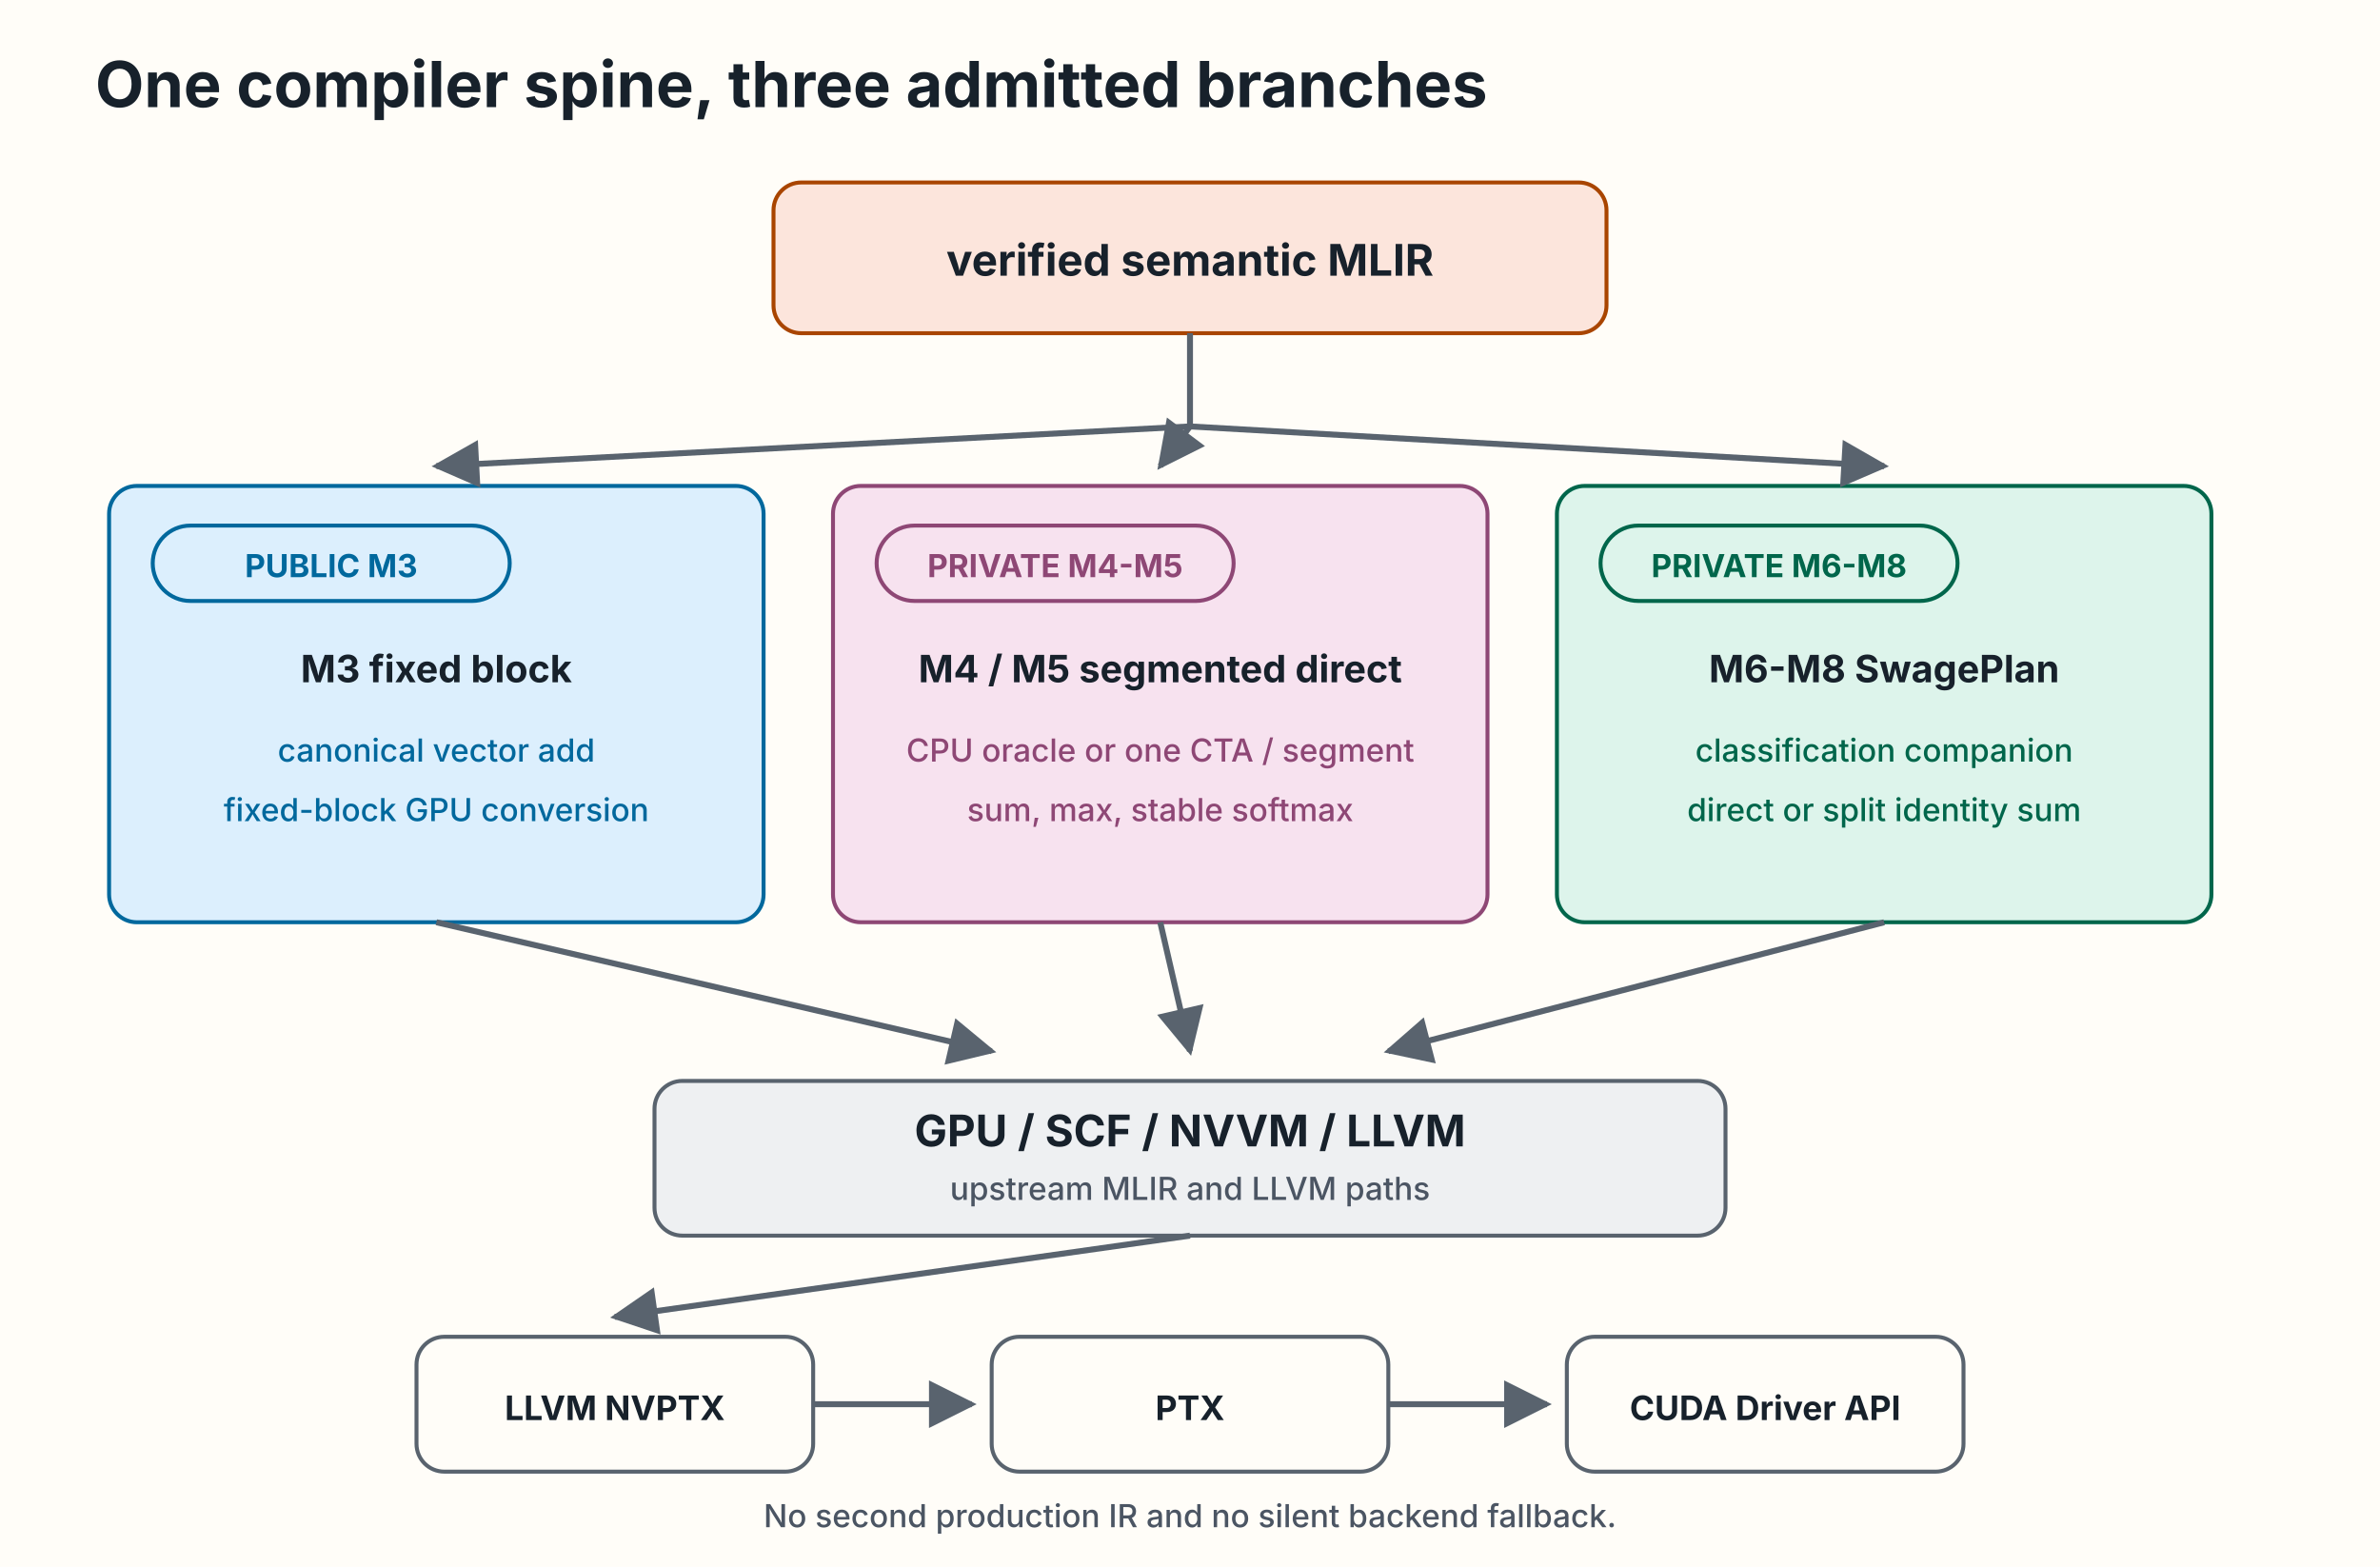
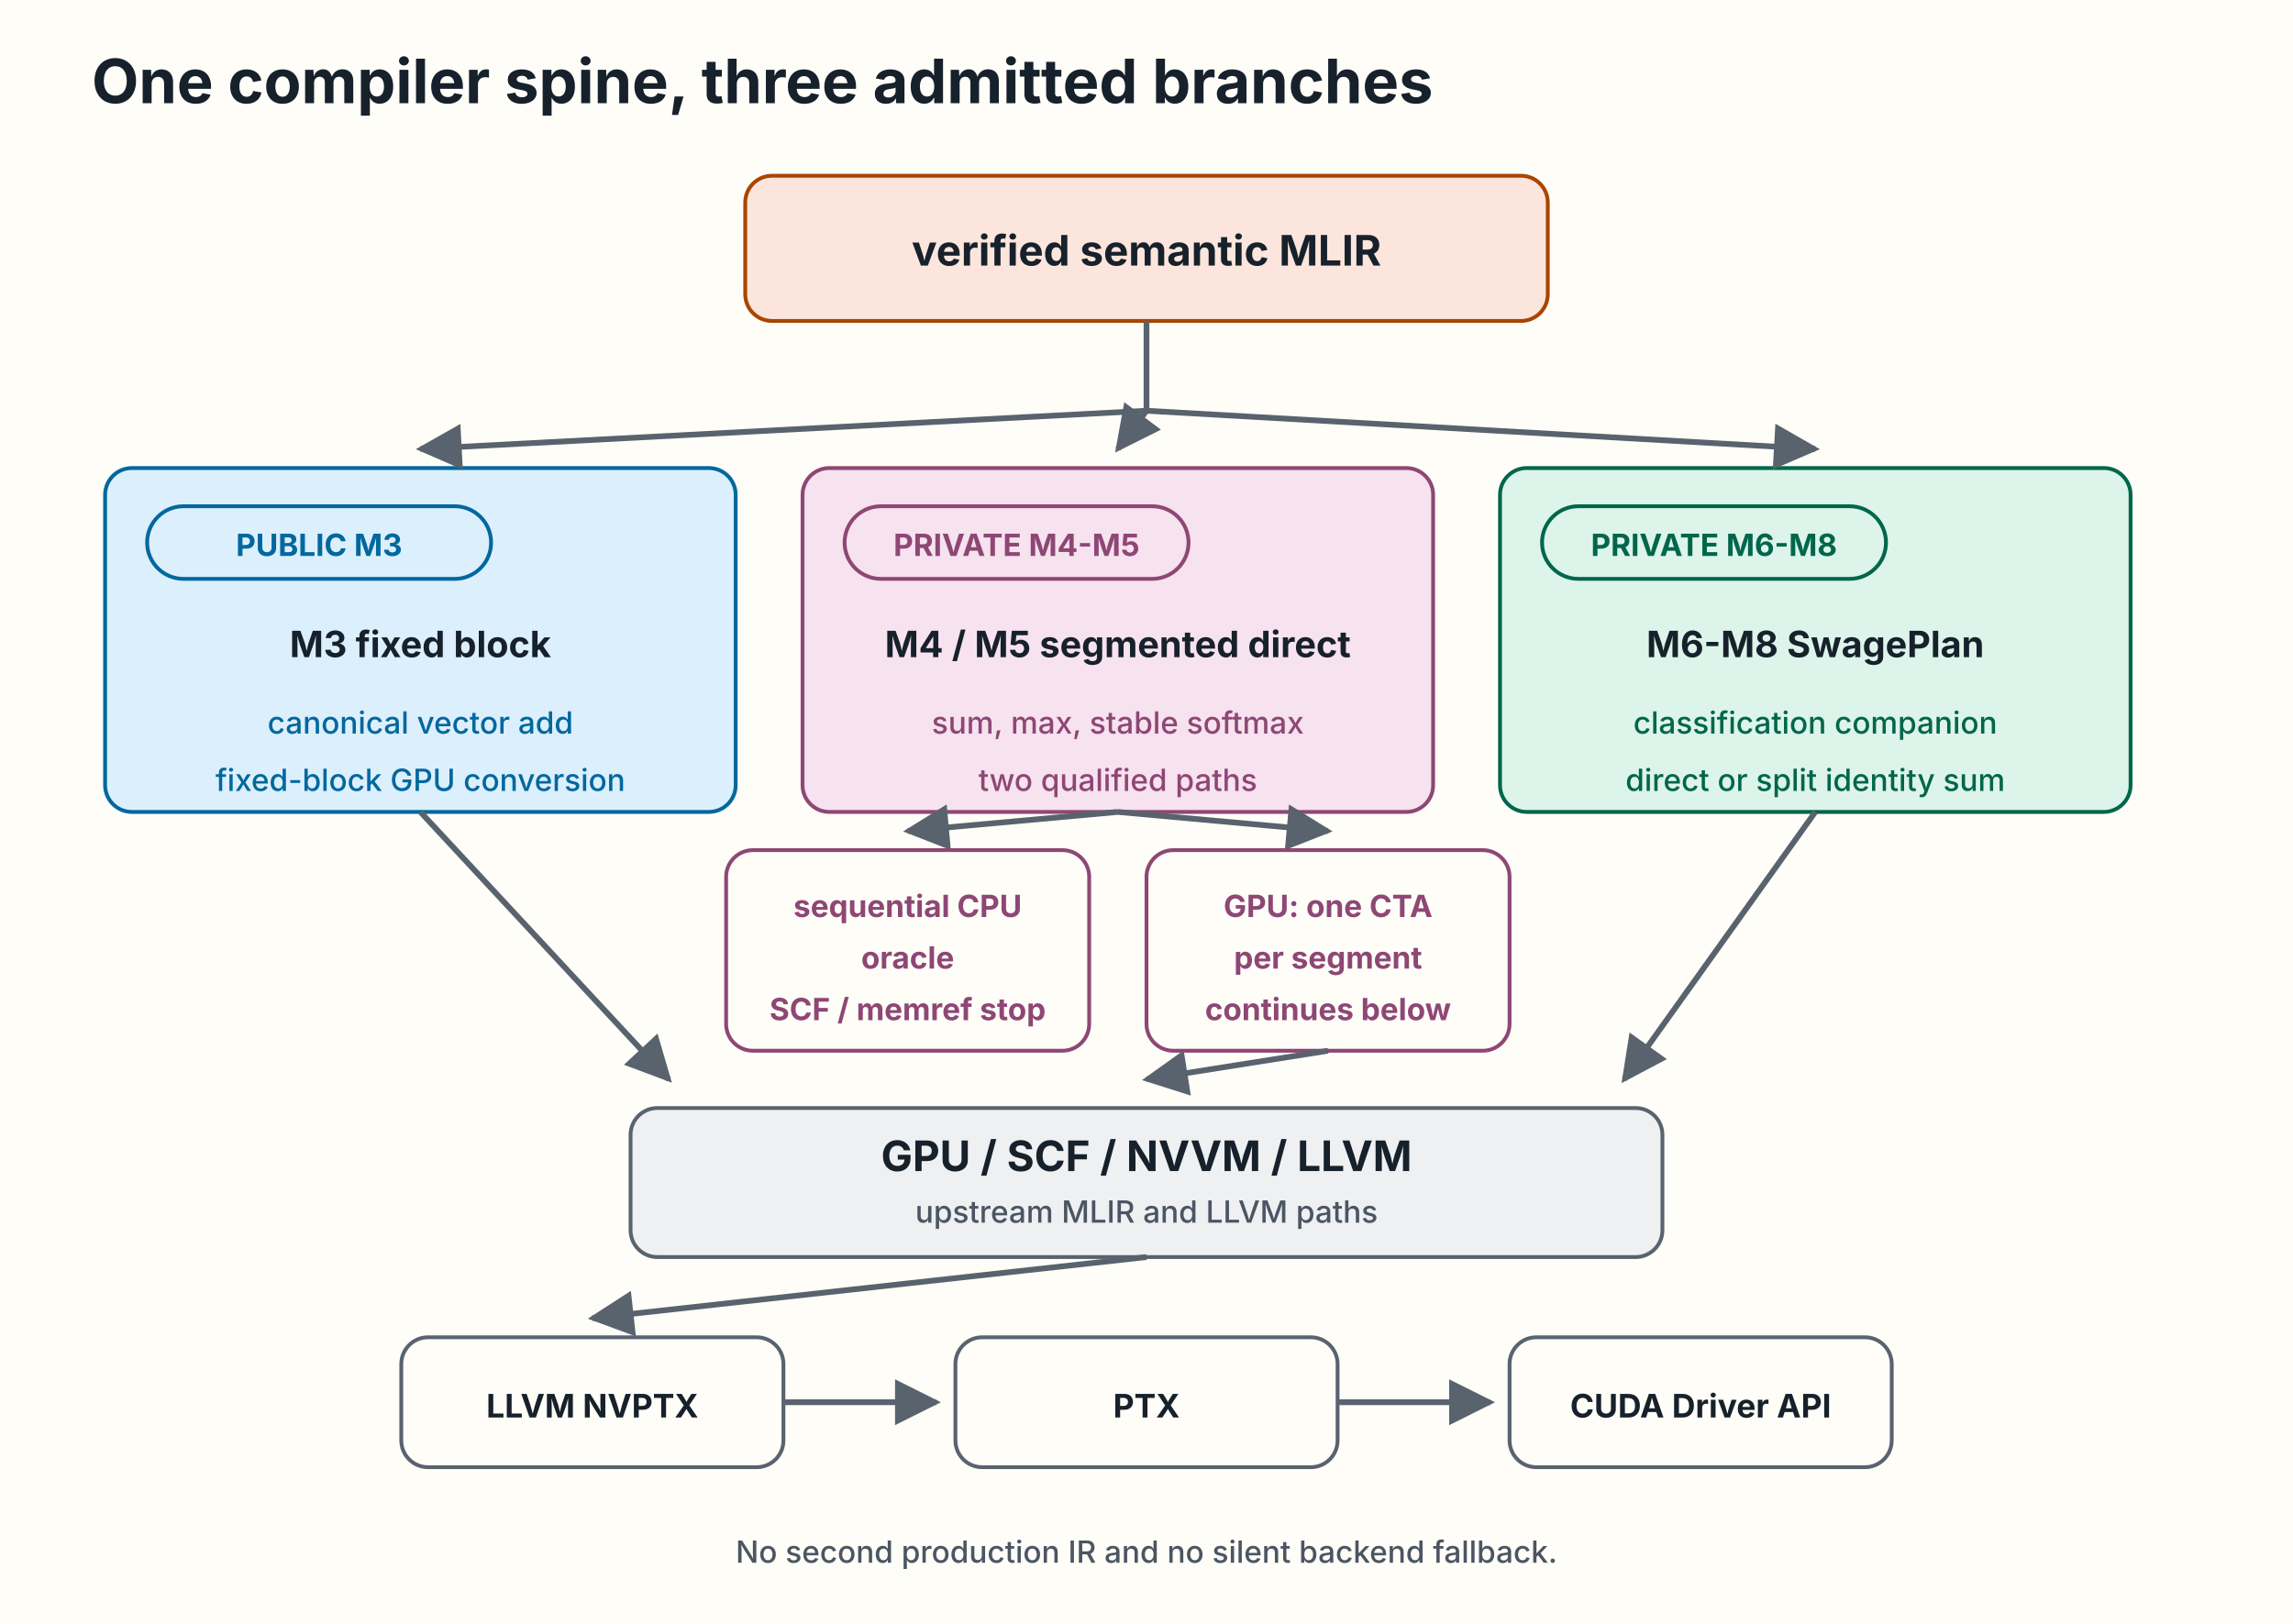
- <svg xmlns="http://www.w3.org/2000/svg" viewBox="0 0 1200 790" role="img" aria-labelledby="compiler-pipeline-title compiler-pipeline-description" font-family="system-ui, -apple-system, BlinkMacSystemFont, 'Segoe UI', sans-serif">
+ <svg xmlns="http://www.w3.org/2000/svg" viewBox="0 0 1200 850" role="img" aria-labelledby="compiler-pipeline-title compiler-pipeline-description" font-family="system-ui, -apple-system, BlinkMacSystemFont, 'Segoe UI', sans-serif">
  <defs>
    <marker id="compiler-pipeline-arrow" viewBox="0 0 10 10" refX="9" refY="5" markerWidth="8" markerHeight="8" orient="auto">
      <path d="M 0 0 L 10 5 L 0 10 z" fill="#59636E" />
    </marker>
  </defs>
-   <rect data-role="canvas" x="0" y="0" width="1200" height="790" fill="#FFFDF8" />
+   <rect data-role="canvas" x="0" y="0" width="1200" height="850" fill="#FFFDF8" />
  <text x="48" y="54" font-size="32" font-weight="750" fill="#17212B" text-anchor="start">One compiler spine, three admitted branches</text>
  <rect x="390" y="92" width="420" height="76" rx="14" fill="#FCE5DC" stroke="#A94500" stroke-width="2" />
  <text x="600" y="139" font-size="22" font-weight="750" fill="#17212B" text-anchor="middle">verified semantic MLIR</text>
  <line x1="600" y1="168" x2="600" y2="215" stroke="#59636E" stroke-width="3" />
-   <rect x="55" y="245" width="330" height="220" rx="14" fill="#DCEFFD" stroke="#00689D" stroke-width="2" />
+   <rect x="55" y="245" width="330" height="180" rx="14" fill="#DCEFFD" stroke="#00689D" stroke-width="2" />
  <rect x="77" y="265" width="180" height="38" rx="19" fill="#DCEFFD" stroke="#00689D" stroke-width="2" />
  <text x="167" y="291" font-size="16" font-weight="750" fill="#00689D" text-anchor="middle">PUBLIC M3</text>
  <text x="220" y="344" font-size="19" font-weight="750" fill="#17212B" text-anchor="middle">M3 fixed block</text>
  <text x="220" y="384" font-size="16" font-weight="500" fill="#00689D" text-anchor="middle">canonical vector add</text>
  <text x="220" y="414" font-size="16" font-weight="500" fill="#00689D" text-anchor="middle">fixed-block GPU conversion</text>
-   <rect x="420" y="245" width="330" height="220" rx="14" fill="#F7E2EF" stroke="#8E4775" stroke-width="2" />
+   <rect x="420" y="245" width="330" height="180" rx="14" fill="#F7E2EF" stroke="#8E4775" stroke-width="2" />
  <rect x="442" y="265" width="180" height="38" rx="19" fill="#F7E2EF" stroke="#8E4775" stroke-width="2" />
  <text x="532" y="291" font-size="16" font-weight="750" fill="#8E4775" text-anchor="middle">PRIVATE M4-M5</text>
  <text x="585" y="344" font-size="19" font-weight="750" fill="#17212B" text-anchor="middle">M4 / M5 segmented direct</text>
-   <text x="585" y="384" font-size="16" font-weight="500" fill="#8E4775" text-anchor="middle">CPU oracle or one CTA / segment</text>
-   <text x="585" y="414" font-size="16" font-weight="500" fill="#8E4775" text-anchor="middle">sum, max, stable softmax</text>
-   <rect x="785" y="245" width="330" height="220" rx="14" fill="#DDF4EB" stroke="#00664B" stroke-width="2" />
+   <text x="585" y="384" font-size="16" font-weight="500" fill="#8E4775" text-anchor="middle">sum, max, stable softmax</text>
+   <text x="585" y="414" font-size="16" font-weight="500" fill="#8E4775" text-anchor="middle">two qualified paths</text>
+   <rect x="785" y="245" width="330" height="180" rx="14" fill="#DDF4EB" stroke="#00664B" stroke-width="2" />
  <rect x="807" y="265" width="180" height="38" rx="19" fill="#DDF4EB" stroke="#00664B" stroke-width="2" />
  <text x="897" y="291" font-size="16" font-weight="750" fill="#00664B" text-anchor="middle">PRIVATE M6-M8</text>
  <text x="950" y="344" font-size="19" font-weight="750" fill="#17212B" text-anchor="middle">M6-M8 SwagePlan</text>
  <text x="950" y="384" font-size="16" font-weight="500" fill="#00664B" text-anchor="middle">classification companion</text>
  <text x="950" y="414" font-size="16" font-weight="500" fill="#00664B" text-anchor="middle">direct or split identity sum</text>
  <line x1="600" y1="215" x2="220" y2="235" stroke="#59636E" stroke-width="3" marker-end="url(#compiler-pipeline-arrow)" />
  <line x1="600" y1="215" x2="585" y2="235" stroke="#59636E" stroke-width="3" marker-end="url(#compiler-pipeline-arrow)" />
  <line x1="600" y1="215" x2="950" y2="235" stroke="#59636E" stroke-width="3" marker-end="url(#compiler-pipeline-arrow)" />
-   <line x1="220" y1="465" x2="500" y2="530" stroke="#59636E" stroke-width="3" marker-end="url(#compiler-pipeline-arrow)" />
-   <line x1="585" y1="465" x2="600" y2="530" stroke="#59636E" stroke-width="3" marker-end="url(#compiler-pipeline-arrow)" />
-   <line x1="950" y1="465" x2="700" y2="530" stroke="#59636E" stroke-width="3" marker-end="url(#compiler-pipeline-arrow)" />
-   <rect x="330" y="545" width="540" height="78" rx="14" fill="#EEF0F2" stroke="#59636E" stroke-width="2" />
-   <text x="600" y="578" font-size="22" font-weight="750" fill="#17212B" text-anchor="middle">GPU / SCF / NVVM / LLVM</text>
-   <text x="600" y="605" font-size="16" font-weight="500" fill="#4B5563" text-anchor="middle">upstream MLIR and LLVM paths</text>
-   <line x1="600" y1="623" x2="310" y2="664" stroke="#59636E" stroke-width="3" marker-end="url(#compiler-pipeline-arrow)" />
-   <rect x="210" y="674" width="200" height="68" rx="14" fill="#FFFDF8" stroke="#59636E" stroke-width="2" />
-   <text x="310" y="716" font-size="17" font-weight="700" fill="#17212B" text-anchor="middle">LLVM NVPTX</text>
-   <rect x="500" y="674" width="200" height="68" rx="14" fill="#FFFDF8" stroke="#59636E" stroke-width="2" />
-   <text x="600" y="716" font-size="17" font-weight="700" fill="#17212B" text-anchor="middle">PTX</text>
-   <rect x="790" y="674" width="200" height="68" rx="14" fill="#FFFDF8" stroke="#59636E" stroke-width="2" />
-   <text x="890" y="716" font-size="17" font-weight="700" fill="#17212B" text-anchor="middle">CUDA Driver API</text>
-   <line x1="410" y1="708" x2="490" y2="708" stroke="#59636E" stroke-width="3" marker-end="url(#compiler-pipeline-arrow)" />
-   <line x1="700" y1="708" x2="780" y2="708" stroke="#59636E" stroke-width="3" marker-end="url(#compiler-pipeline-arrow)" />
-   <text x="600" y="770" font-size="16" font-weight="500" fill="#4B5563" text-anchor="middle">No second production IR and no silent backend fallback.</text>
+   <line x1="585" y1="425" x2="475" y2="435" stroke="#59636E" stroke-width="3" marker-end="url(#compiler-pipeline-arrow)" />
+   <line x1="585" y1="425" x2="695" y2="435" stroke="#59636E" stroke-width="3" marker-end="url(#compiler-pipeline-arrow)" />
+   <rect x="380" y="445" width="190" height="105" rx="14" fill="#FFFDF8" stroke="#8E4775" stroke-width="2" />
+   <text x="475" y="480" font-size="16" font-weight="650" fill="#8E4775" text-anchor="middle">sequential CPU</text>
+   <text x="475" y="507" font-size="16" font-weight="650" fill="#8E4775" text-anchor="middle">oracle</text>
+   <text x="475" y="534" font-size="16" font-weight="650" fill="#8E4775" text-anchor="middle">SCF / memref stop</text>
+   <rect x="600" y="445" width="190" height="105" rx="14" fill="#FFFDF8" stroke="#8E4775" stroke-width="2" />
+   <text x="695" y="480" font-size="16" font-weight="650" fill="#8E4775" text-anchor="middle">GPU: one CTA</text>
+   <text x="695" y="507" font-size="16" font-weight="650" fill="#8E4775" text-anchor="middle">per segment</text>
+   <text x="695" y="534" font-size="16" font-weight="650" fill="#8E4775" text-anchor="middle">continues below</text>
+   <line x1="220" y1="425" x2="350" y2="565" stroke="#59636E" stroke-width="3" marker-end="url(#compiler-pipeline-arrow)" />
+   <line x1="695" y1="550" x2="600" y2="565" stroke="#59636E" stroke-width="3" marker-end="url(#compiler-pipeline-arrow)" />
+   <line x1="950" y1="425" x2="850" y2="565" stroke="#59636E" stroke-width="3" marker-end="url(#compiler-pipeline-arrow)" />
+   <rect x="330" y="580" width="540" height="78" rx="14" fill="#EEF0F2" stroke="#59636E" stroke-width="2" />
+   <text x="600" y="613" font-size="22" font-weight="750" fill="#17212B" text-anchor="middle">GPU / SCF / NVVM / LLVM</text>
+   <text x="600" y="640" font-size="16" font-weight="500" fill="#4B5563" text-anchor="middle">upstream MLIR and LLVM paths</text>
+   <line x1="600" y1="658" x2="310" y2="690" stroke="#59636E" stroke-width="3" marker-end="url(#compiler-pipeline-arrow)" />
+   <rect x="210" y="700" width="200" height="68" rx="14" fill="#FFFDF8" stroke="#59636E" stroke-width="2" />
+   <text x="310" y="742" font-size="17" font-weight="700" fill="#17212B" text-anchor="middle">LLVM NVPTX</text>
+   <rect x="500" y="700" width="200" height="68" rx="14" fill="#FFFDF8" stroke="#59636E" stroke-width="2" />
+   <text x="600" y="742" font-size="17" font-weight="700" fill="#17212B" text-anchor="middle">PTX</text>
+   <rect x="790" y="700" width="200" height="68" rx="14" fill="#FFFDF8" stroke="#59636E" stroke-width="2" />
+   <text x="890" y="742" font-size="17" font-weight="700" fill="#17212B" text-anchor="middle">CUDA Driver API</text>
+   <line x1="410" y1="734" x2="490" y2="734" stroke="#59636E" stroke-width="3" marker-end="url(#compiler-pipeline-arrow)" />
+   <line x1="700" y1="734" x2="780" y2="734" stroke="#59636E" stroke-width="3" marker-end="url(#compiler-pipeline-arrow)" />
+   <text x="600" y="818" font-size="16" font-weight="500" fill="#4B5563" text-anchor="middle">No second production IR and no silent backend fallback.</text>
</svg>
